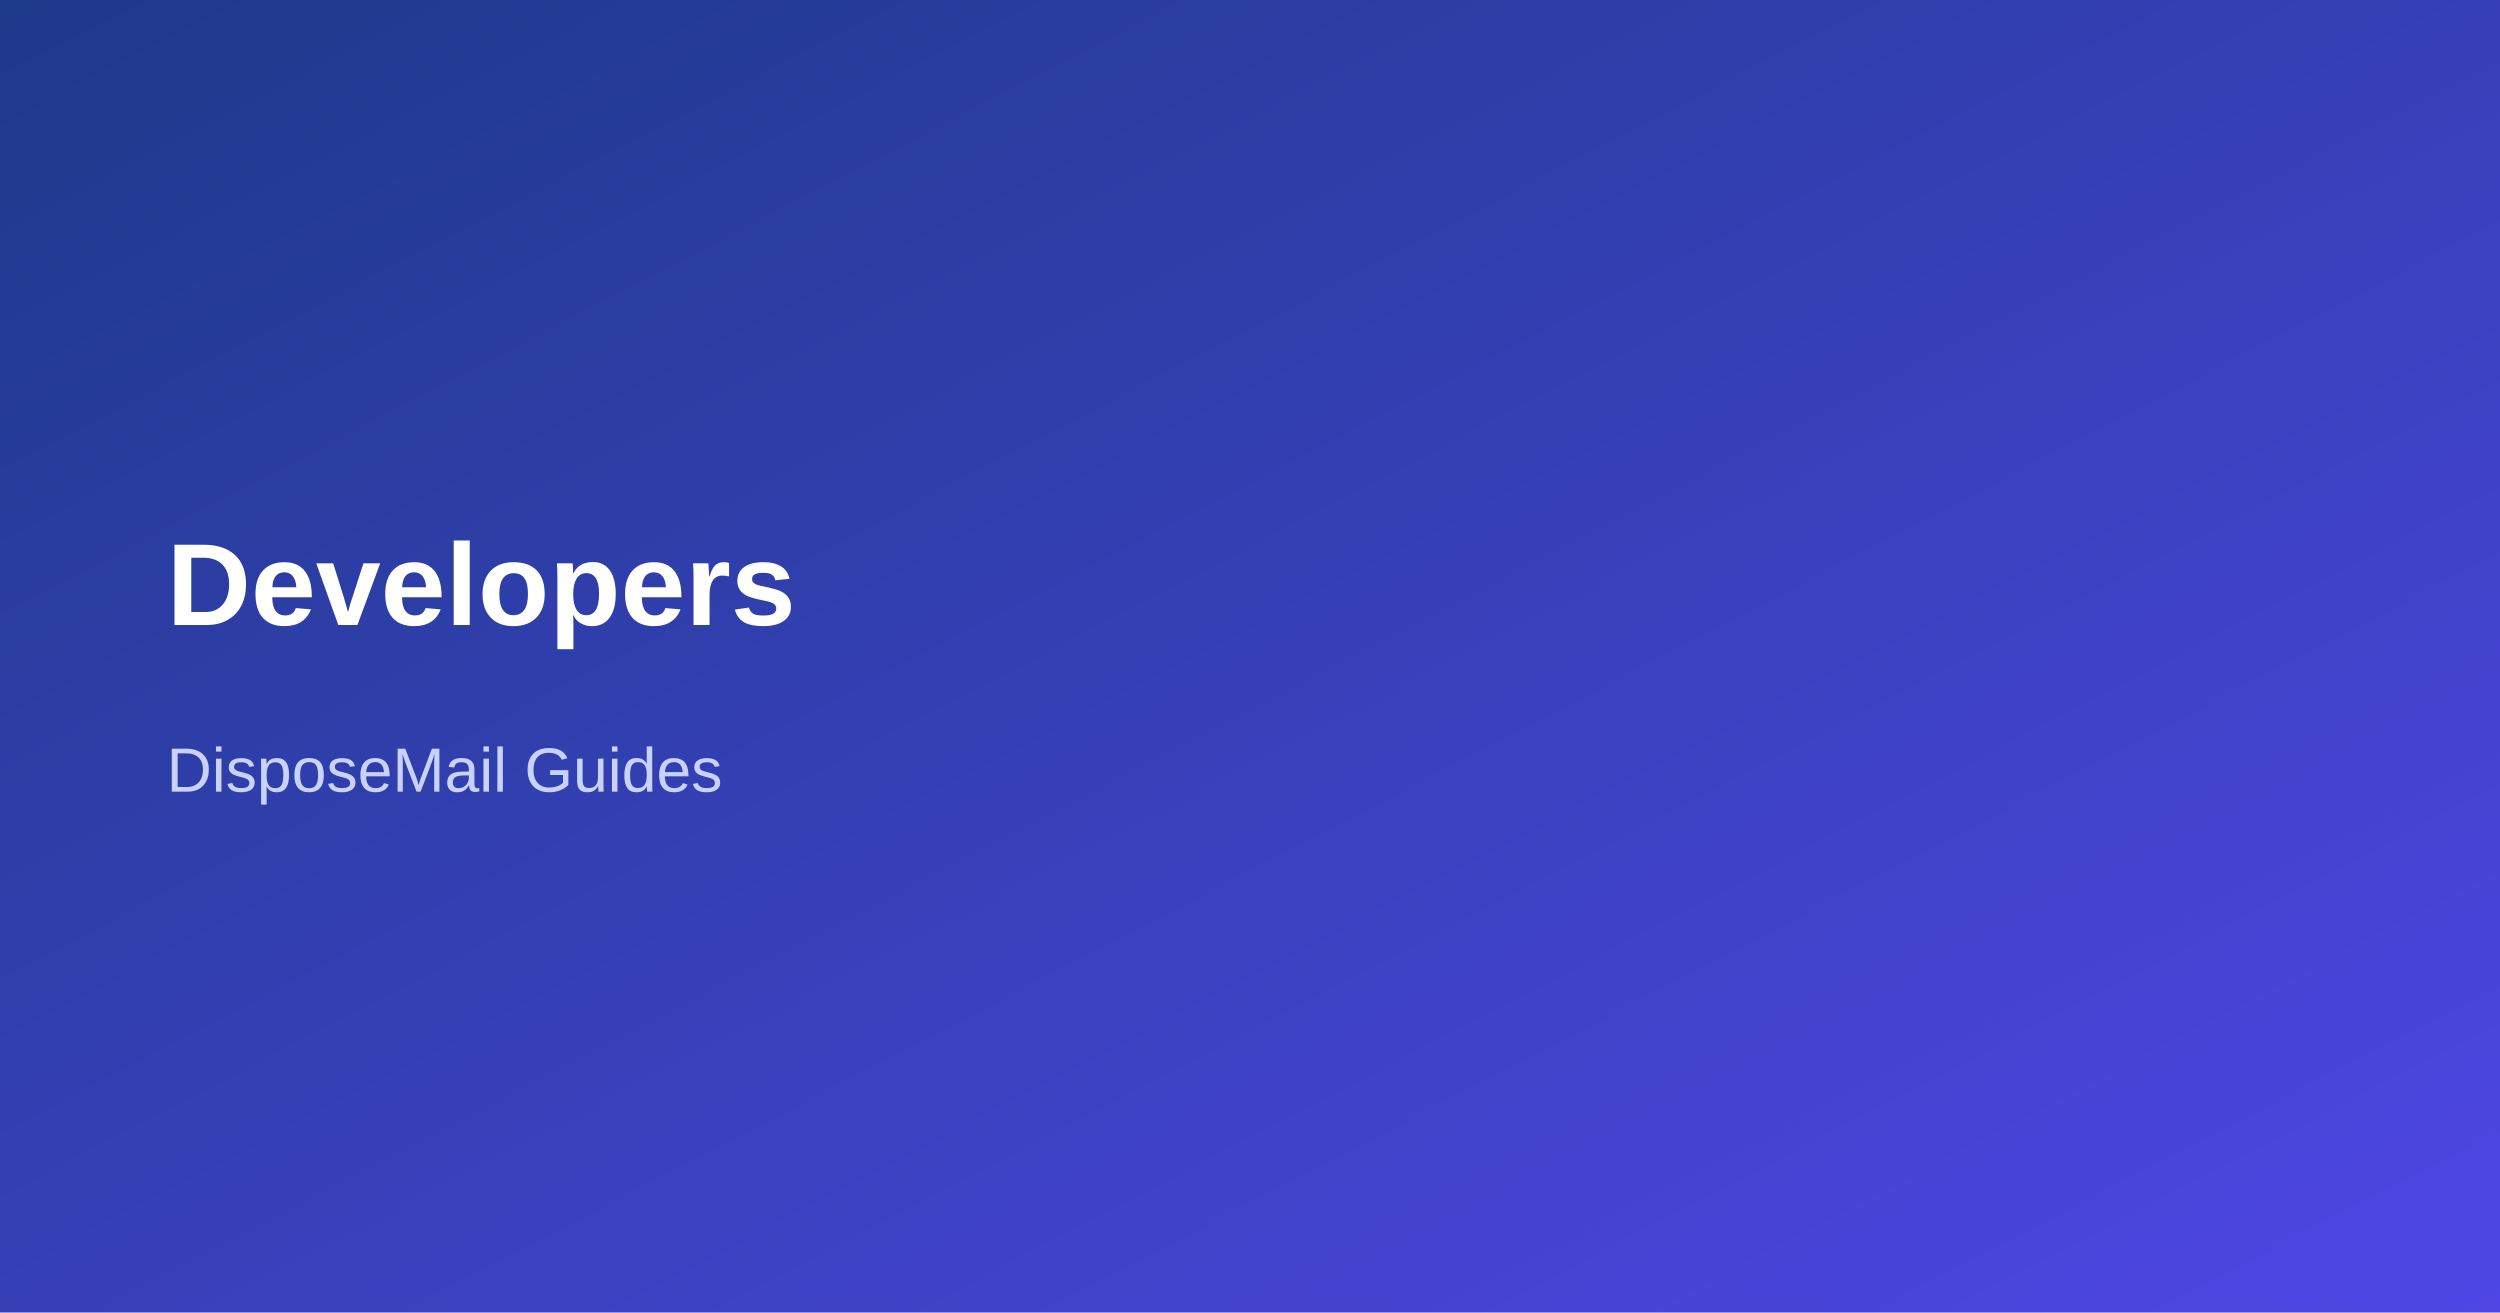
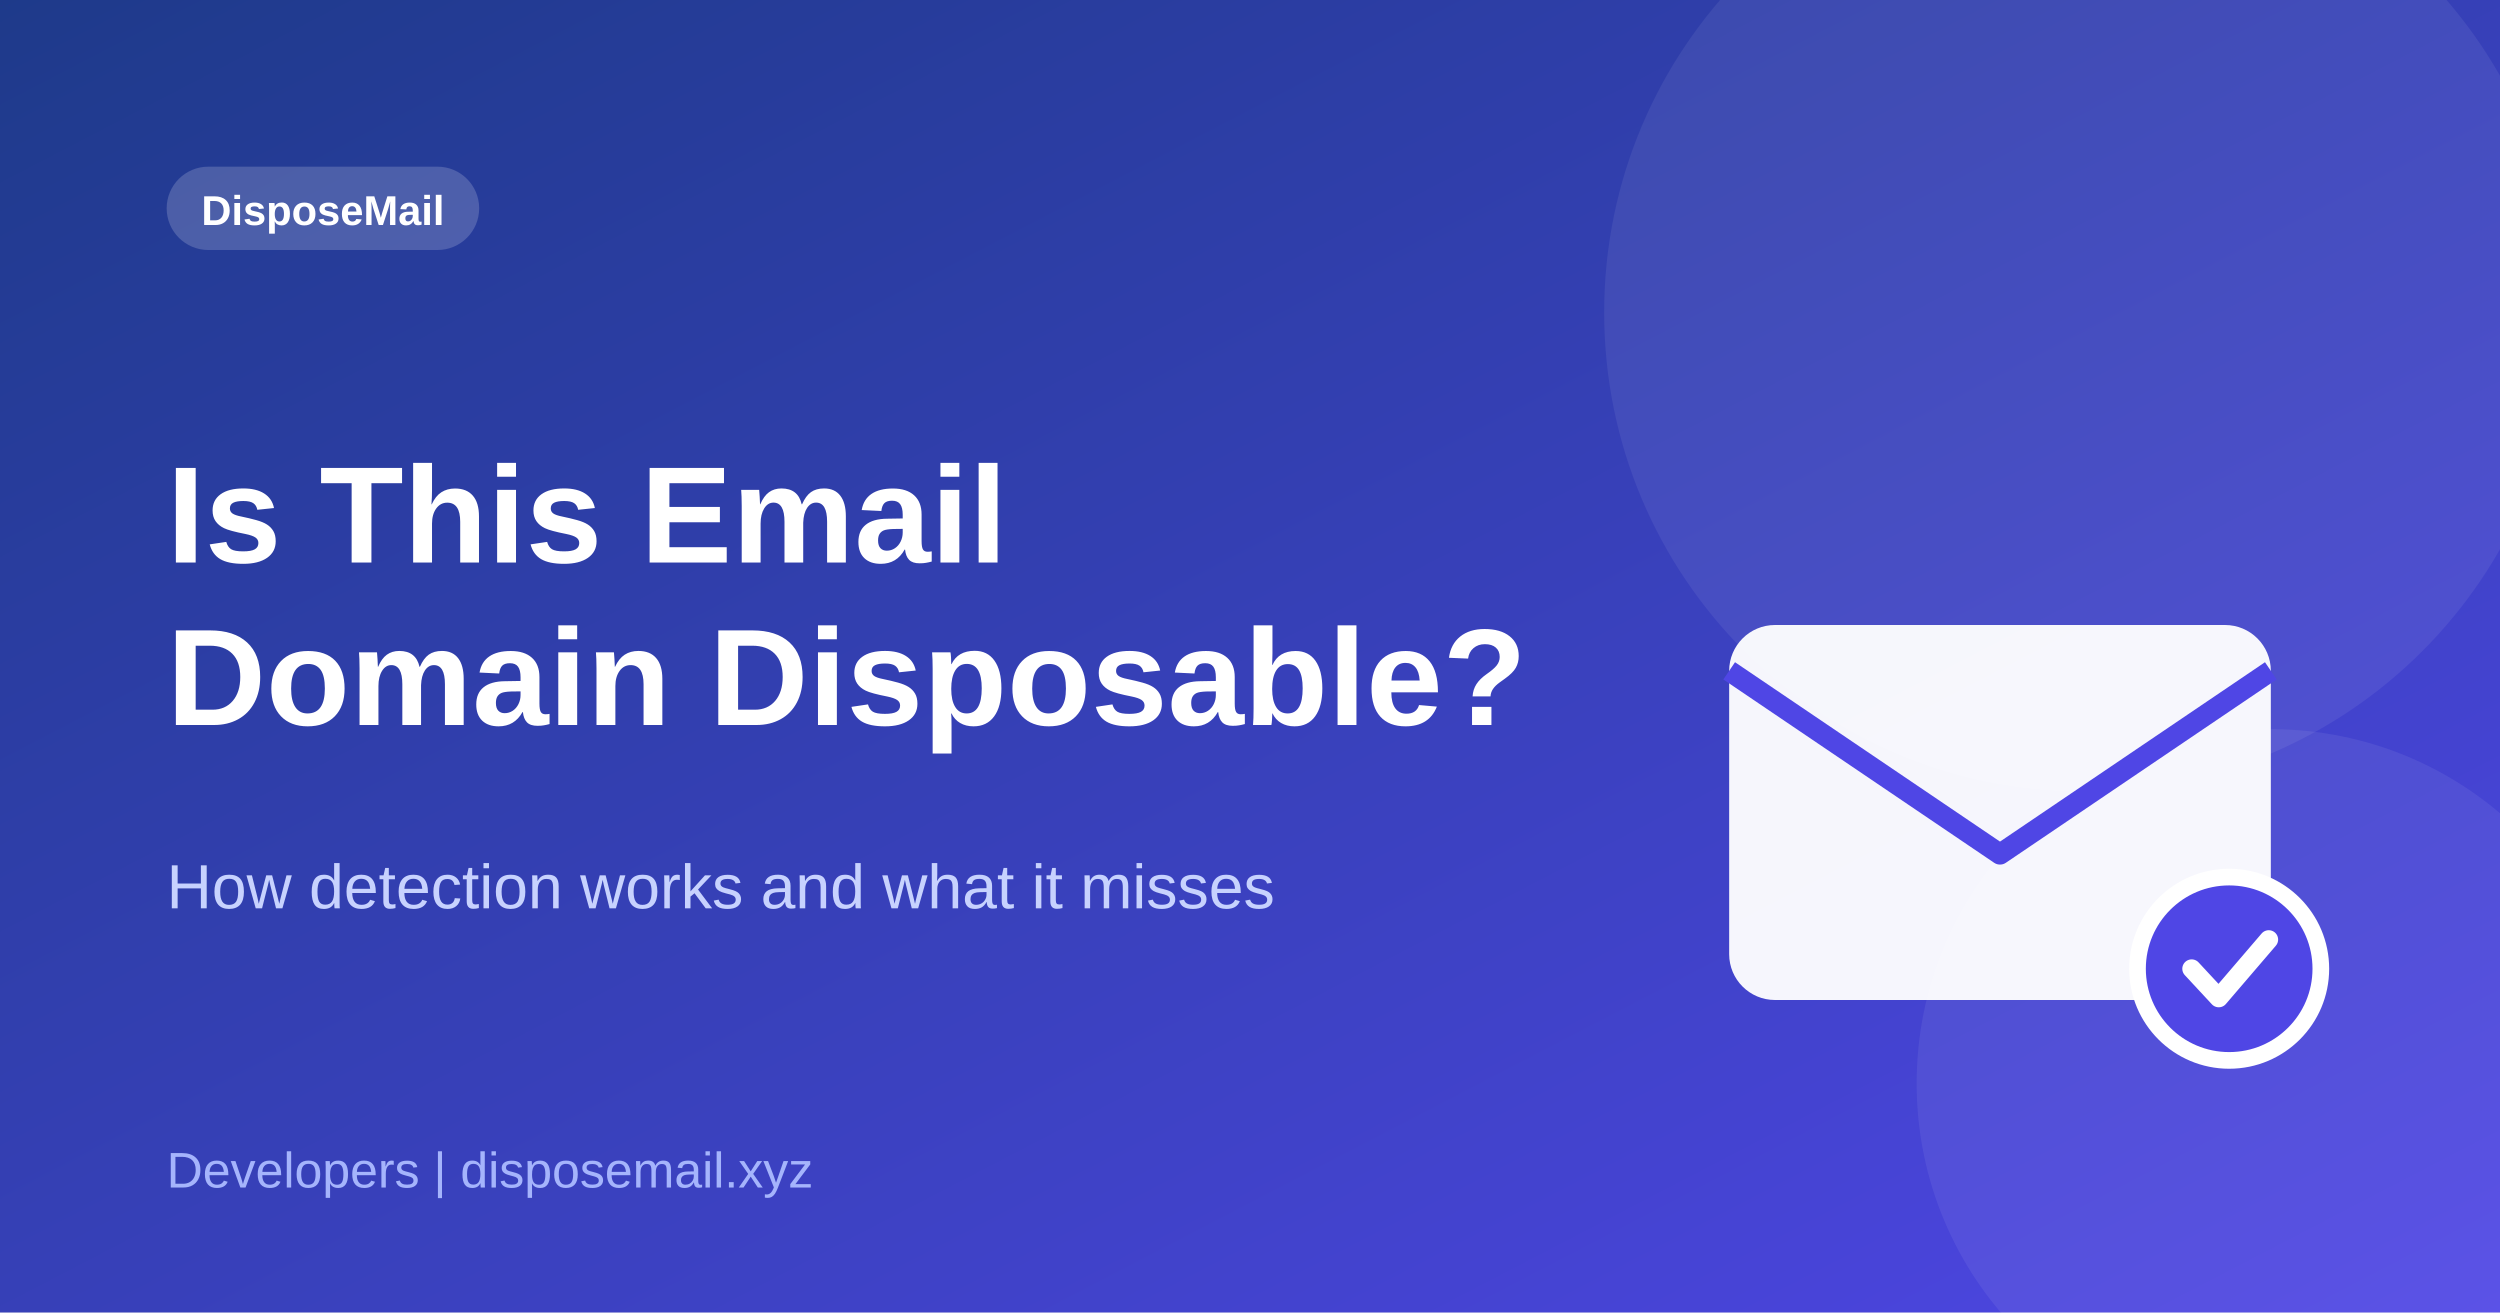
- <svg xmlns="http://www.w3.org/2000/svg" viewBox="0 0 1200 630">
+ <svg xmlns="http://www.w3.org/2000/svg" viewBox="0 0 1200 630" role="img" aria-labelledby="t d">
  <defs>
    <linearGradient id="g" x1="0" y1="0" x2="1" y2="1">
      <stop offset="0" stop-color="#1e3a8a" />
      <stop offset="1" stop-color="#4f46e5" />
    </linearGradient>
+     <marker id="ar" markerWidth="10" markerHeight="10" refX="8" refY="5" orient="auto">
+       <path d="M0,0 L10,5 L0,10 z" fill="#4f46e5" />
+     </marker>
  </defs>
  <rect width="1200" height="630" fill="url(#g)" />
-   <text x="80" y="300" font-family="Arial,Helvetica,sans-serif" font-size="56" font-weight="700" fill="#fff">Developers</text>
-   <text x="80" y="380" font-family="Arial,Helvetica,sans-serif" font-size="30" fill="#c7d2fe">DisposeMail Guides</text>
+   <circle cx="1000" cy="150" r="230" fill="#ffffff" opacity="0.07" />
+   <circle cx="1090" cy="520" r="170" fill="#ffffff" opacity="0.07" />
+   <rect x="80" y="80" width="150" height="40" rx="20" fill="#ffffff" opacity="0.18" />
+   <text x="155" y="108" text-anchor="middle" font-family="Arial,Helvetica,sans-serif" font-size="20" font-weight="700" fill="#fff">DisposeMail</text>
+   <text x="80" y="270" text-anchor="start" font-family="Arial,Helvetica,sans-serif" font-size="66" font-weight="700" fill="#fff">Is This Email</text>
+   <text x="80" y="348" text-anchor="start" font-family="Arial,Helvetica,sans-serif" font-size="66" font-weight="700" fill="#fff">Domain Disposable?</text>
+   <text x="80" y="436" text-anchor="start" font-family="Arial,Helvetica,sans-serif" font-size="30" font-weight="400" fill="#c7d2fe">How detection works and what it misses</text>
+   <text x="80" y="570" text-anchor="start" font-family="Arial,Helvetica,sans-serif" font-size="24" font-weight="400" fill="#a5b4fc">Developers  |  disposemail.xyz</text>
+   <g transform="translate(830,300)">
+     <rect width="260" height="180" rx="22" fill="#fff" opacity="0.95" />
+     <path d="M0,22 L130,110 L260,22" fill="none" stroke="#4f46e5" stroke-width="10" stroke-linejoin="round" />
+     <circle cx="240" cy="165" r="44" fill="#4f46e5" stroke="#fff" stroke-width="8" />
+     <path d="M222,165 l13,14 l24,-28" fill="none" stroke="#fff" stroke-width="9" stroke-linecap="round" stroke-linejoin="round" />
+   </g>
</svg>
